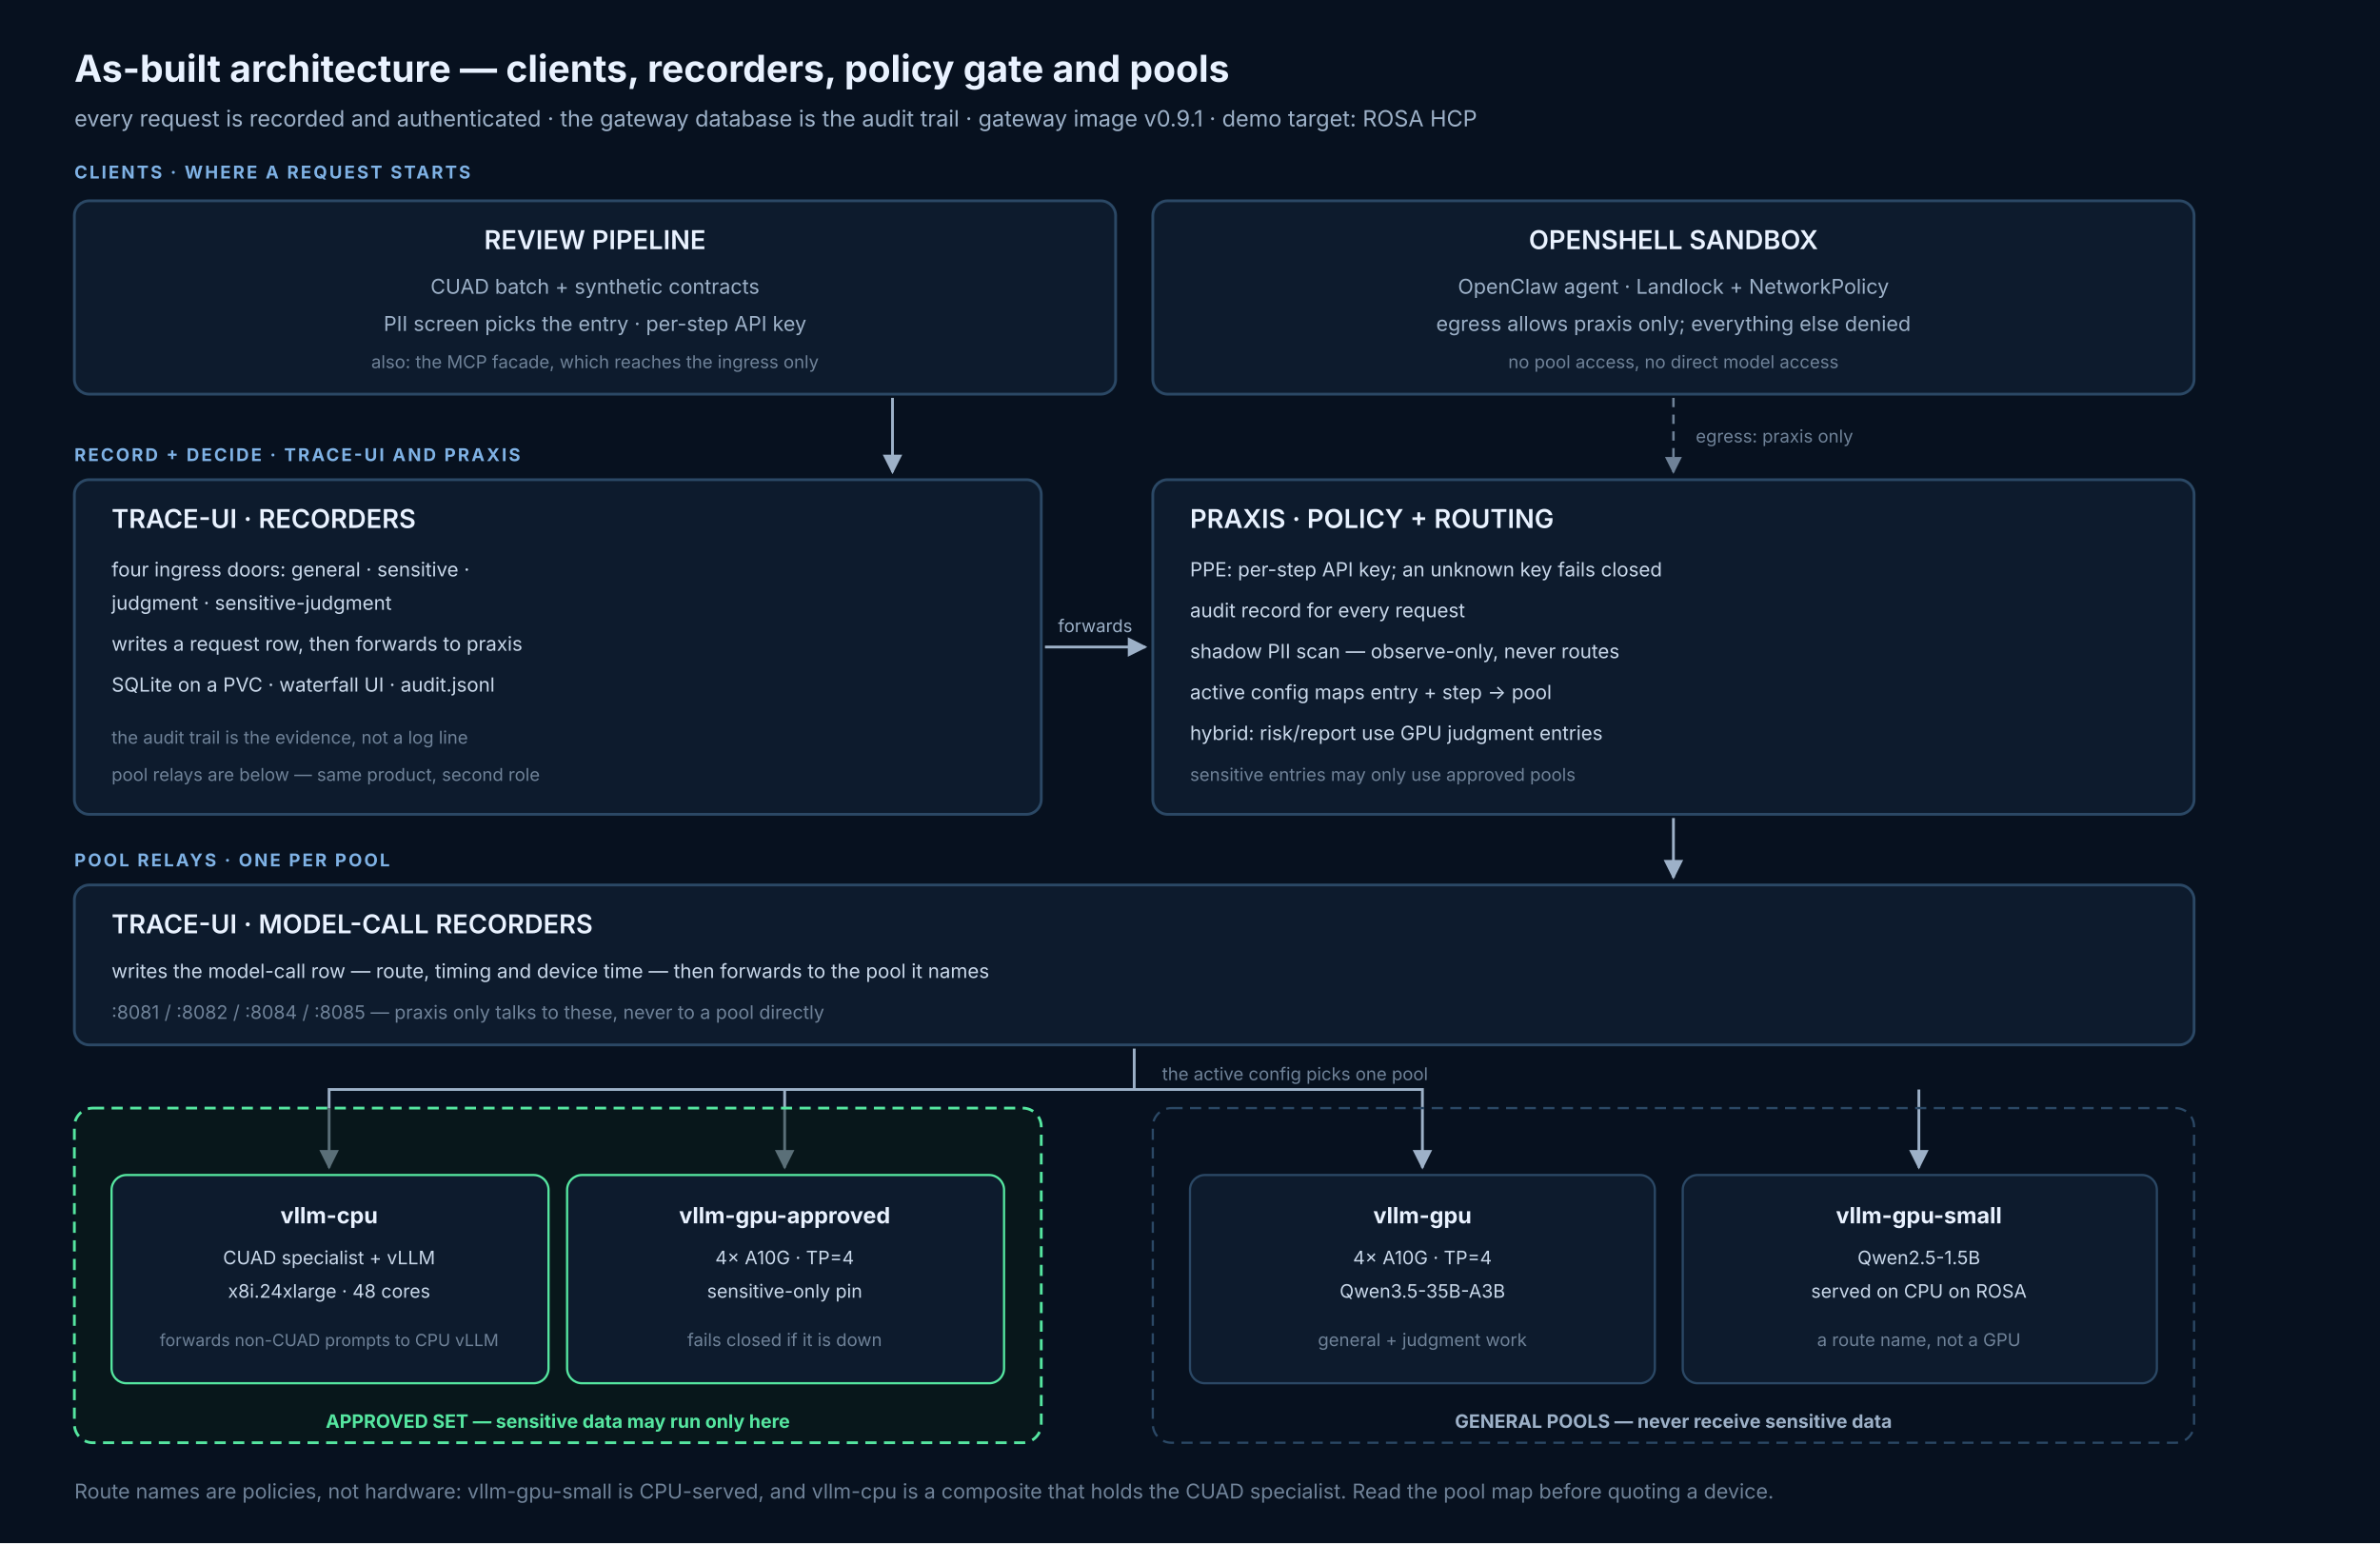
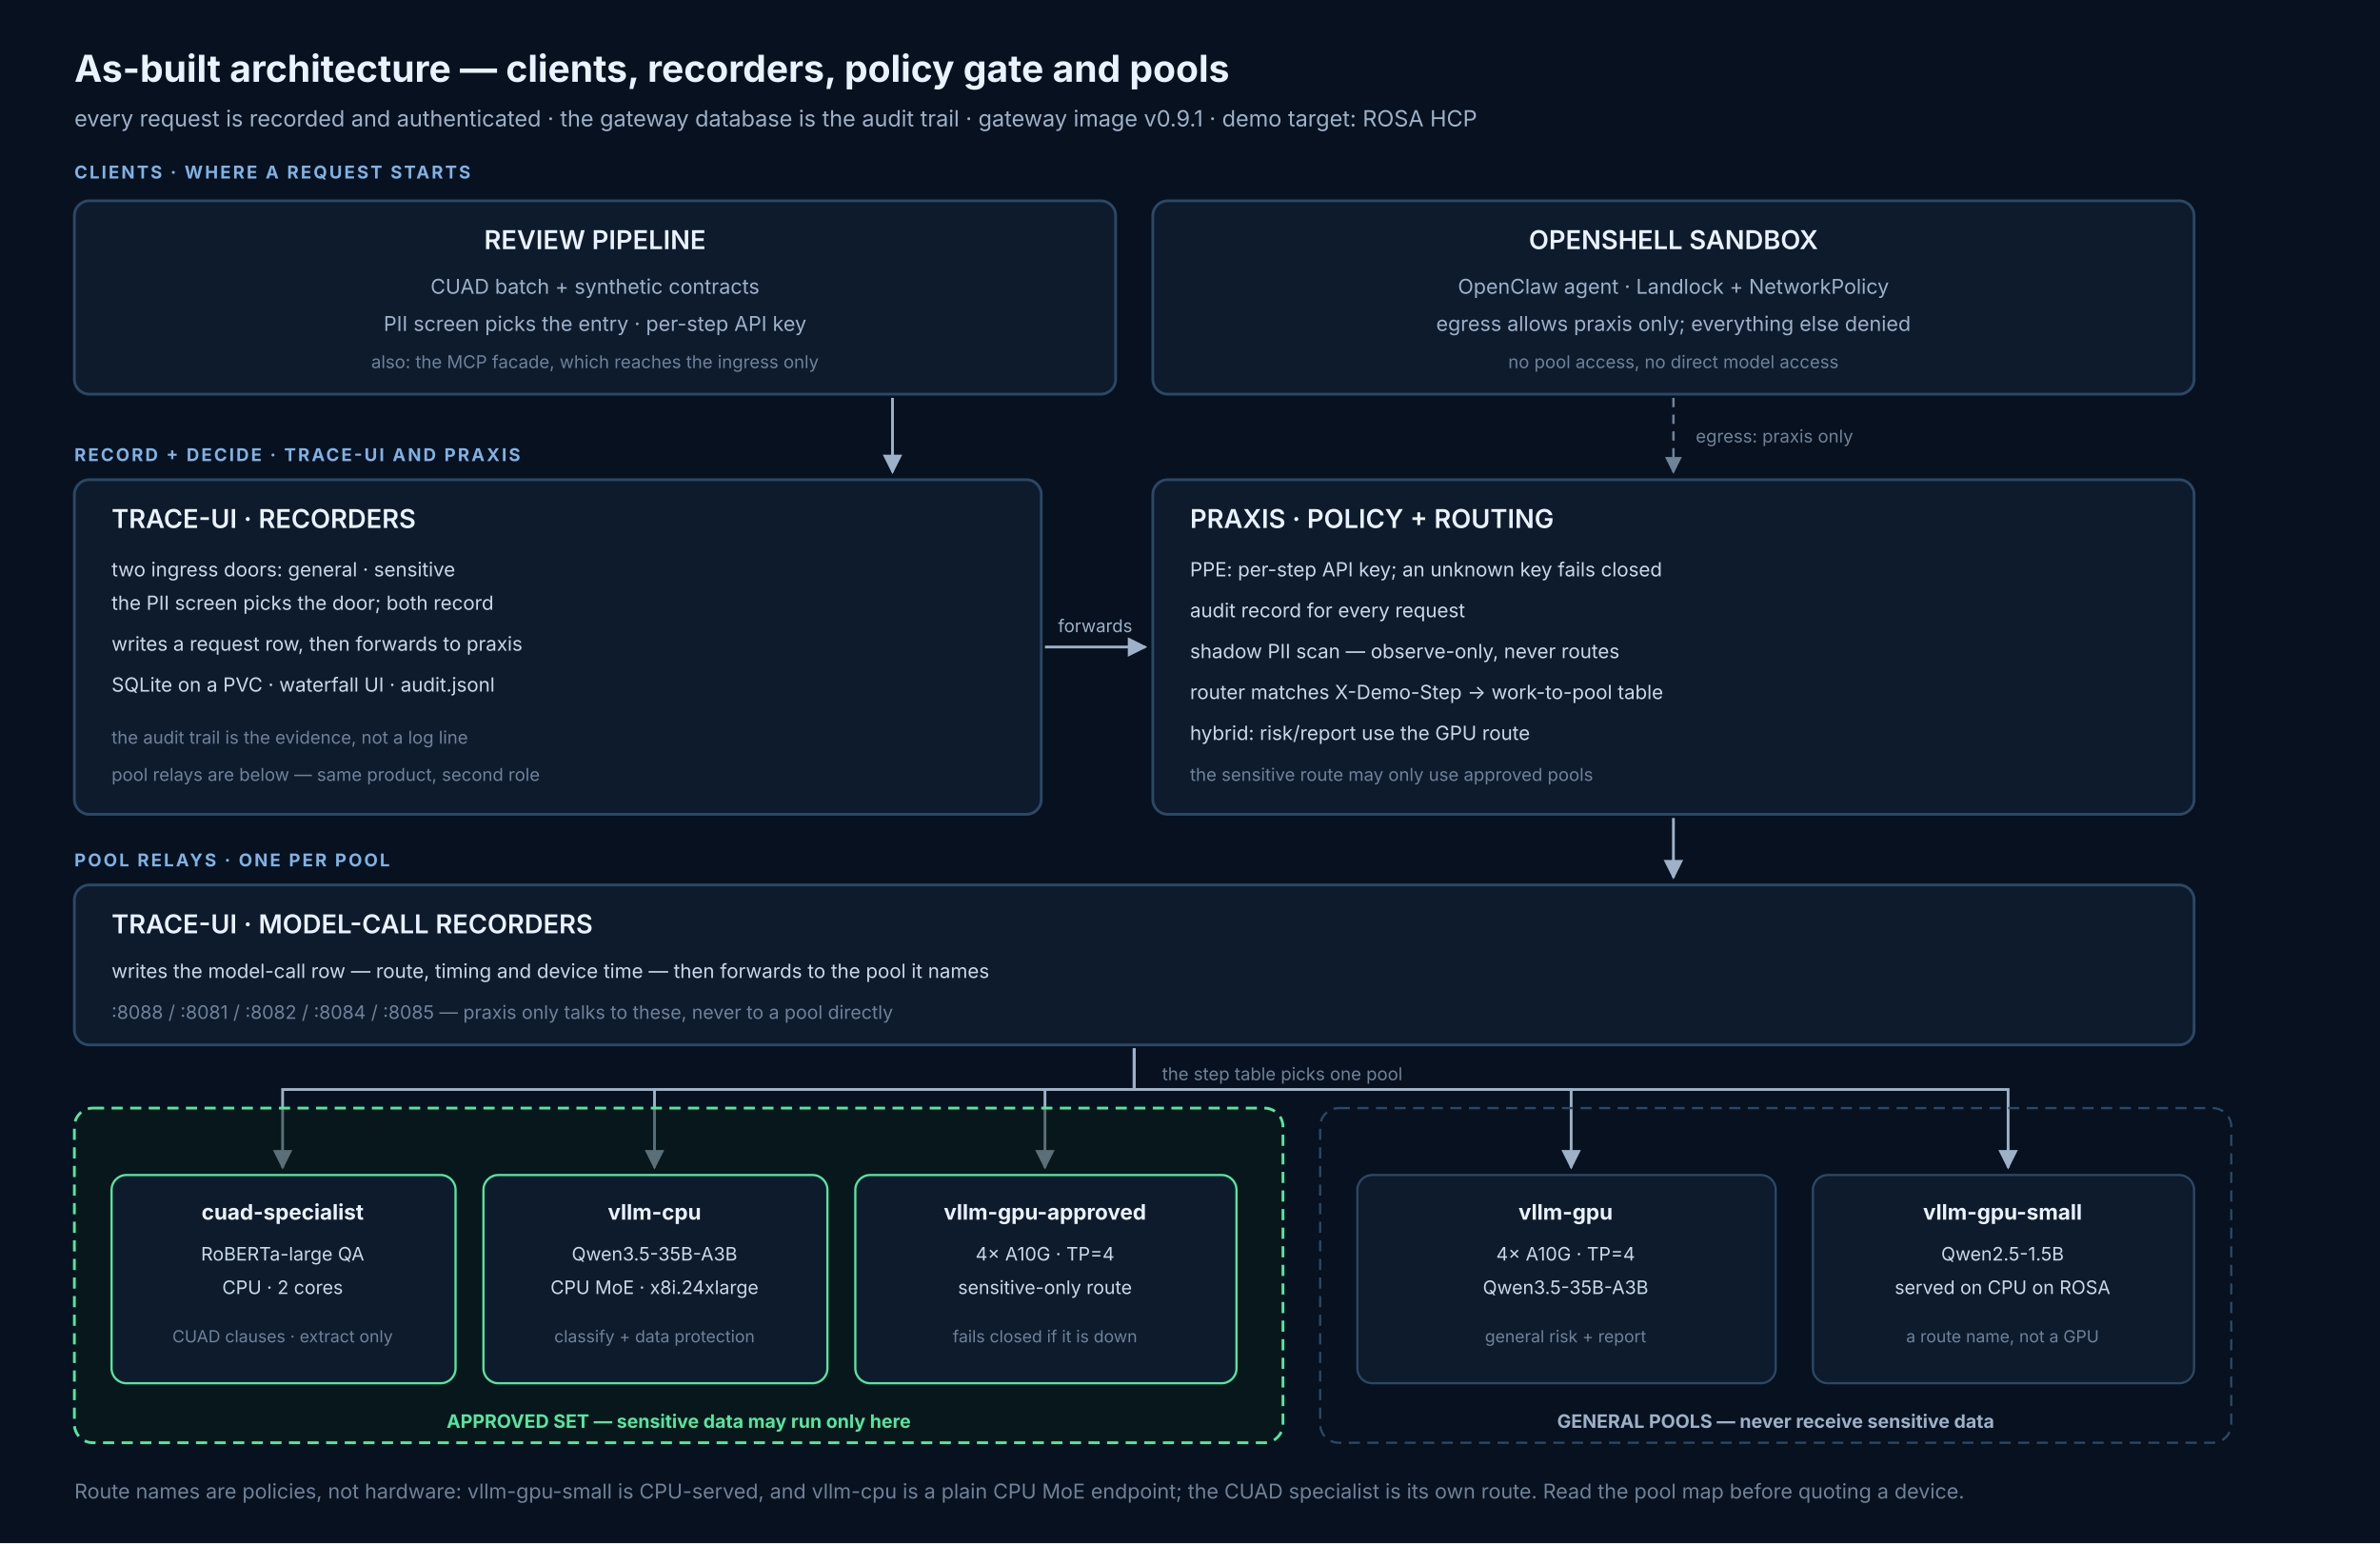
<svg xmlns="http://www.w3.org/2000/svg" width="1280" height="830" viewBox="0 0 1280 830" font-family="Inter, ui-sans-serif, system-ui, sans-serif" role="img" aria-labelledby="t d">
  <defs>
    <marker id="arrow" viewBox="0 0 10 10" refX="9" refY="5" markerWidth="7" markerHeight="7" orient="auto-start-reverse">
      <path d="M 0 0 L 10 5 L 0 10 z" fill="#9db1c8" />
    </marker>
    <marker id="arrow-green" viewBox="0 0 10 10" refX="9" refY="5" markerWidth="7" markerHeight="7" orient="auto-start-reverse">
      <path d="M 0 0 L 10 5 L 0 10 z" fill="#55e6a0" />
    </marker>
    <marker id="arrow-dim" viewBox="0 0 10 10" refX="9" refY="5" markerWidth="7" markerHeight="7" orient="auto-start-reverse">
      <path d="M 0 0 L 10 5 L 0 10 z" fill="#6f8298" />
    </marker>
  </defs>
  <rect width="1280" height="830" fill="#07111f" />
  <text x="40" y="44" font-size="20" font-weight="700" fill="#e9f2ff">As-built architecture — clients, recorders, policy gate and pools</text>
  <text x="40" y="68" font-size="12" fill="#9db1c8">every request is recorded and authenticated · the gateway database is the audit trail · gateway image v0.9.1 · demo target: ROSA HCP</text>
  <text x="40" y="96" font-size="9.5" font-weight="700" letter-spacing="1.1" fill="#7fb2e5">CLIENTS · WHERE A REQUEST STARTS</text>
  <rect x="40" y="108" width="560" height="104" rx="8" fill="#0d1b2d" stroke="#2b4865" stroke-width="1.5" />
  <text x="320" y="134" font-size="14" font-weight="600" fill="#e9f2ff" text-anchor="middle">REVIEW PIPELINE</text>
  <text x="320" y="158" font-size="11" fill="#9db1c8" text-anchor="middle">CUAD batch + synthetic contracts</text>
  <text x="320" y="178" font-size="11" fill="#9db1c8" text-anchor="middle">PII screen picks the entry · per-step API key</text>
  <text x="320" y="198" font-size="9.5" fill="#6f8298" text-anchor="middle">also: the MCP facade, which reaches the ingress only</text>
  <rect x="620" y="108" width="560" height="104" rx="8" fill="#0d1b2d" stroke="#2b4865" stroke-width="1.5" />
  <text x="900" y="134" font-size="14" font-weight="600" fill="#e9f2ff" text-anchor="middle">OPENSHELL SANDBOX</text>
  <text x="900" y="158" font-size="11" fill="#9db1c8" text-anchor="middle">OpenClaw agent · Landlock + NetworkPolicy</text>
  <text x="900" y="178" font-size="11" fill="#9db1c8" text-anchor="middle">egress allows praxis only; everything else denied</text>
  <text x="900" y="198" font-size="9.5" fill="#6f8298" text-anchor="middle">no pool access, no direct model access</text>
  <line x1="480" y1="214" x2="480" y2="254" stroke="#9db1c8" stroke-width="1.5" marker-end="url(#arrow)" />
  <line x1="900" y1="214" x2="900" y2="254" stroke="#6f8298" stroke-width="1.3" stroke-dasharray="5 4" marker-end="url(#arrow-dim)" />
  <text x="912" y="238" font-size="9.5" fill="#6f8298">egress: praxis only</text>
  <text x="40" y="248" font-size="9.5" font-weight="700" letter-spacing="1.1" fill="#7fb2e5">RECORD + DECIDE · TRACE-UI AND PRAXIS</text>
  <rect x="40" y="258" width="520" height="180" rx="8" fill="#0d1b2d" stroke="#2b4865" stroke-width="1.5" />
  <text x="60" y="284" font-size="14" font-weight="600" fill="#e9f2ff">TRACE-UI · RECORDERS</text>
-   <text x="60" y="310" font-size="10.5" fill="#c9d8ea">four ingress doors: general · sensitive ·</text>
-   <text x="60" y="328" font-size="10.5" fill="#c9d8ea">judgment · sensitive-judgment</text>
+   <text x="60" y="310" font-size="10.5" fill="#c9d8ea">two ingress doors: general · sensitive</text>
+   <text x="60" y="328" font-size="10.5" fill="#c9d8ea">the PII screen picks the door; both record</text>
  <text x="60" y="350" font-size="10.5" fill="#c9d8ea">writes a request row, then forwards to praxis</text>
  <text x="60" y="372" font-size="10.5" fill="#c9d8ea">SQLite on a PVC · waterfall UI · audit.jsonl</text>
  <text x="60" y="400" font-size="9.5" fill="#6f8298">the audit trail is the evidence, not a log line</text>
  <text x="60" y="420" font-size="9.5" fill="#6f8298">pool relays are below — same product, second role</text>
  <line x1="562" y1="348" x2="616" y2="348" stroke="#9db1c8" stroke-width="1.5" marker-end="url(#arrow)" />
  <text x="589" y="340" font-size="9.5" fill="#9db1c8" text-anchor="middle">forwards</text>
  <rect x="620" y="258" width="560" height="180" rx="8" fill="#0d1b2d" stroke="#2b4865" stroke-width="1.5" />
  <text x="640" y="284" font-size="14" font-weight="600" fill="#e9f2ff">PRAXIS · POLICY + ROUTING</text>
  <text x="640" y="310" font-size="10.5" fill="#c9d8ea">PPE: per-step API key; an unknown key fails closed</text>
  <text x="640" y="332" font-size="10.5" fill="#c9d8ea">audit record for every request</text>
  <text x="640" y="354" font-size="10.5" fill="#c9d8ea">shadow PII scan — observe-only, never routes</text>
-   <text x="640" y="376" font-size="10.5" fill="#c9d8ea">active config maps entry + step → pool</text>
-   <text x="640" y="398" font-size="10.5" fill="#c9d8ea">hybrid: risk/report use GPU judgment entries</text>
-   <text x="640" y="420" font-size="9.5" fill="#6f8298">sensitive entries may only use approved pools</text>
+   <text x="640" y="376" font-size="10.5" fill="#c9d8ea">router matches X-Demo-Step → work-to-pool table</text>
+   <text x="640" y="398" font-size="10.5" fill="#c9d8ea">hybrid: risk/report use the GPU route</text>
+   <text x="640" y="420" font-size="9.5" fill="#6f8298">the sensitive route may only use approved pools</text>
  <text x="40" y="466" font-size="9.5" font-weight="700" letter-spacing="1.1" fill="#7fb2e5">POOL RELAYS · ONE PER POOL</text>
  <rect x="40" y="476" width="1140" height="86" rx="8" fill="#0d1b2d" stroke="#2b4865" stroke-width="1.5" />
  <text x="60" y="502" font-size="14" font-weight="600" fill="#e9f2ff">TRACE-UI · MODEL-CALL RECORDERS</text>
  <text x="60" y="526" font-size="10.5" fill="#c9d8ea">writes the model-call row — route, timing and device time — then forwards to the pool it names</text>
-   <text x="60" y="548" font-size="10" fill="#6f8298">:8081 / :8082 / :8084 / :8085 — praxis only talks to these, never to a pool directly</text>
+   <text x="60" y="548" font-size="10" fill="#6f8298">:8088 / :8081 / :8082 / :8084 / :8085 — praxis only talks to these, never to a pool directly</text>
  <path d="M 900 440 L 900 472" fill="none" stroke="#9db1c8" stroke-width="1.5" marker-end="url(#arrow)" />
-   <path d="M 610 564 L 610 586 L 177 586 L 177 628" fill="none" stroke="#9db1c8" stroke-width="1.5" marker-end="url(#arrow)" />
-   <path d="M 422 586 L 422 628" fill="none" stroke="#9db1c8" stroke-width="1.5" marker-end="url(#arrow)" />
-   <path d="M 610 586 L 765 586 L 765 628" fill="none" stroke="#9db1c8" stroke-width="1.5" marker-end="url(#arrow)" />
-   <path d="M 1032 586 L 1032 628" fill="none" stroke="#9db1c8" stroke-width="1.5" marker-end="url(#arrow)" />
-   <text x="625" y="581" font-size="9.5" fill="#6f8298">the active config picks one pool</text>
-   <rect x="40" y="596" width="520" height="180" rx="10" fill="#0a1f18" fill-opacity="0.45" stroke="#55e6a0" stroke-width="1.5" stroke-dasharray="6 4" />
-   <rect x="60" y="632" width="235" height="112" rx="8" fill="#0d1b2d" stroke="#55e6a0" stroke-width="1.2" />
-   <text x="177" y="658" font-size="12" font-weight="700" fill="#e9f2ff" text-anchor="middle">vllm-cpu</text>
-   <text x="177" y="680" font-size="10" fill="#c9d8ea" text-anchor="middle">CUAD specialist + vLLM</text>
-   <text x="177" y="698" font-size="10" fill="#c9d8ea" text-anchor="middle">x8i.24xlarge · 48 cores</text>
-   <text x="177" y="724" font-size="9" fill="#6f8298" text-anchor="middle">forwards non-CUAD prompts to CPU vLLM</text>
-   <rect x="305" y="632" width="235" height="112" rx="8" fill="#0d1b2d" stroke="#55e6a0" stroke-width="1.2" />
-   <text x="422" y="658" font-size="12" font-weight="700" fill="#e9f2ff" text-anchor="middle">vllm-gpu-approved</text>
-   <text x="422" y="680" font-size="10" fill="#c9d8ea" text-anchor="middle">4× A10G · TP=4</text>
-   <text x="422" y="698" font-size="10" fill="#c9d8ea" text-anchor="middle">sensitive-only pin</text>
-   <text x="422" y="724" font-size="9.5" fill="#6f8298" text-anchor="middle">fails closed if it is down</text>
-   <text x="300" y="768" font-size="10" font-weight="700" fill="#55e6a0" text-anchor="middle">APPROVED SET — sensitive data may run only here</text>
-   <rect x="620" y="596" width="560" height="180" rx="10" fill="none" stroke="#2b4865" stroke-width="1.2" stroke-dasharray="6 4" />
-   <rect x="640" y="632" width="250" height="112" rx="8" fill="#0d1b2d" stroke="#2b4865" stroke-width="1.2" />
-   <text x="765" y="658" font-size="12" font-weight="700" fill="#e9f2ff" text-anchor="middle">vllm-gpu</text>
-   <text x="765" y="680" font-size="10" fill="#c9d8ea" text-anchor="middle">4× A10G · TP=4</text>
-   <text x="765" y="698" font-size="10" fill="#c9d8ea" text-anchor="middle">Qwen3.5-35B-A3B</text>
-   <text x="765" y="724" font-size="9.5" fill="#6f8298" text-anchor="middle">general + judgment work</text>
-   <rect x="905" y="632" width="255" height="112" rx="8" fill="#0d1b2d" stroke="#2b4865" stroke-width="1.2" />
-   <text x="1032" y="658" font-size="12" font-weight="700" fill="#e9f2ff" text-anchor="middle">vllm-gpu-small</text>
-   <text x="1032" y="680" font-size="10" fill="#c9d8ea" text-anchor="middle">Qwen2.5-1.5B</text>
-   <text x="1032" y="698" font-size="10" fill="#c9d8ea" text-anchor="middle">served on CPU on ROSA</text>
-   <text x="1032" y="724" font-size="9.5" fill="#6f8298" text-anchor="middle">a route name, not a GPU</text>
-   <text x="900" y="768" font-size="10" font-weight="700" fill="#9db1c8" text-anchor="middle">GENERAL POOLS — never receive sensitive data</text>
-   <text x="40" y="806" font-size="11" fill="#6f8298">Route names are policies, not hardware: vllm-gpu-small is CPU-served, and vllm-cpu is a composite that holds the CUAD specialist. Read the pool map before quoting a device.</text>
+   <path d="M 610 564 L 610 586 L 152 586 L 152 628" fill="none" stroke="#9db1c8" stroke-width="1.5" marker-end="url(#arrow)" />
+   <path d="M 610 564 L 610 586 L 352 586 L 352 628" fill="none" stroke="#9db1c8" stroke-width="1.5" marker-end="url(#arrow)" />
+   <path d="M 610 564 L 610 586 L 562 586 L 562 628" fill="none" stroke="#9db1c8" stroke-width="1.5" marker-end="url(#arrow)" />
+   <path d="M 610 564 L 610 586 L 845 586 L 845 628" fill="none" stroke="#9db1c8" stroke-width="1.5" marker-end="url(#arrow)" />
+   <path d="M 610 564 L 610 586 L 1080 586 L 1080 628" fill="none" stroke="#9db1c8" stroke-width="1.5" marker-end="url(#arrow)" />
+   <text x="625" y="581" font-size="9.5" fill="#6f8298">the step table picks one pool</text>
+   <rect x="40" y="596" width="650" height="180" rx="10" fill="#0a1f18" fill-opacity="0.45" stroke="#55e6a0" stroke-width="1.5" stroke-dasharray="6 4" />
+   <rect x="60" y="632" width="185" height="112" rx="8" fill="#0d1b2d" stroke="#55e6a0" stroke-width="1.2" />
+   <text x="152" y="656" font-size="11.5" font-weight="700" fill="#e9f2ff" text-anchor="middle">cuad-specialist</text>
+   <text x="152" y="678" font-size="10" fill="#c9d8ea" text-anchor="middle">RoBERTa-large QA</text>
+   <text x="152" y="696" font-size="10" fill="#c9d8ea" text-anchor="middle">CPU · 2 cores</text>
+   <text x="152" y="722" font-size="9" fill="#6f8298" text-anchor="middle">CUAD clauses · extract only</text>
+   <rect x="260" y="632" width="185" height="112" rx="8" fill="#0d1b2d" stroke="#55e6a0" stroke-width="1.2" />
+   <text x="352" y="656" font-size="11.5" font-weight="700" fill="#e9f2ff" text-anchor="middle">vllm-cpu</text>
+   <text x="352" y="678" font-size="10" fill="#c9d8ea" text-anchor="middle">Qwen3.5-35B-A3B</text>
+   <text x="352" y="696" font-size="10" fill="#c9d8ea" text-anchor="middle">CPU MoE · x8i.24xlarge</text>
+   <text x="352" y="722" font-size="9" fill="#6f8298" text-anchor="middle">classify + data protection</text>
+   <rect x="460" y="632" width="205" height="112" rx="8" fill="#0d1b2d" stroke="#55e6a0" stroke-width="1.2" />
+   <text x="562" y="656" font-size="11.5" font-weight="700" fill="#e9f2ff" text-anchor="middle">vllm-gpu-approved</text>
+   <text x="562" y="678" font-size="10" fill="#c9d8ea" text-anchor="middle">4× A10G · TP=4</text>
+   <text x="562" y="696" font-size="10" fill="#c9d8ea" text-anchor="middle">sensitive-only route</text>
+   <text x="562" y="722" font-size="9" fill="#6f8298" text-anchor="middle">fails closed if it is down</text>
+   <text x="365" y="768" font-size="10" font-weight="700" fill="#55e6a0" text-anchor="middle">APPROVED SET — sensitive data may run only here</text>
+   <rect x="710" y="596" width="490" height="180" rx="10" fill="none" stroke="#2b4865" stroke-width="1.2" stroke-dasharray="6 4" />
+   <rect x="730" y="632" width="225" height="112" rx="8" fill="#0d1b2d" stroke="#2b4865" stroke-width="1.2" />
+   <text x="842" y="656" font-size="11.5" font-weight="700" fill="#e9f2ff" text-anchor="middle">vllm-gpu</text>
+   <text x="842" y="678" font-size="10" fill="#c9d8ea" text-anchor="middle">4× A10G · TP=4</text>
+   <text x="842" y="696" font-size="10" fill="#c9d8ea" text-anchor="middle">Qwen3.5-35B-A3B</text>
+   <text x="842" y="722" font-size="9" fill="#6f8298" text-anchor="middle">general risk + report</text>
+   <rect x="975" y="632" width="205" height="112" rx="8" fill="#0d1b2d" stroke="#2b4865" stroke-width="1.2" />
+   <text x="1077" y="656" font-size="11.5" font-weight="700" fill="#e9f2ff" text-anchor="middle">vllm-gpu-small</text>
+   <text x="1077" y="678" font-size="10" fill="#c9d8ea" text-anchor="middle">Qwen2.5-1.5B</text>
+   <text x="1077" y="696" font-size="10" fill="#c9d8ea" text-anchor="middle">served on CPU on ROSA</text>
+   <text x="1077" y="722" font-size="9" fill="#6f8298" text-anchor="middle">a route name, not a GPU</text>
+   <text x="955" y="768" font-size="10" font-weight="700" fill="#9db1c8" text-anchor="middle">GENERAL POOLS — never receive sensitive data</text>
+   <text x="40" y="806" font-size="11" fill="#6f8298">Route names are policies, not hardware: vllm-gpu-small is CPU-served, and vllm-cpu is a plain CPU MoE endpoint; the CUAD specialist is its own route. Read the pool map before quoting a device.</text>
</svg>
